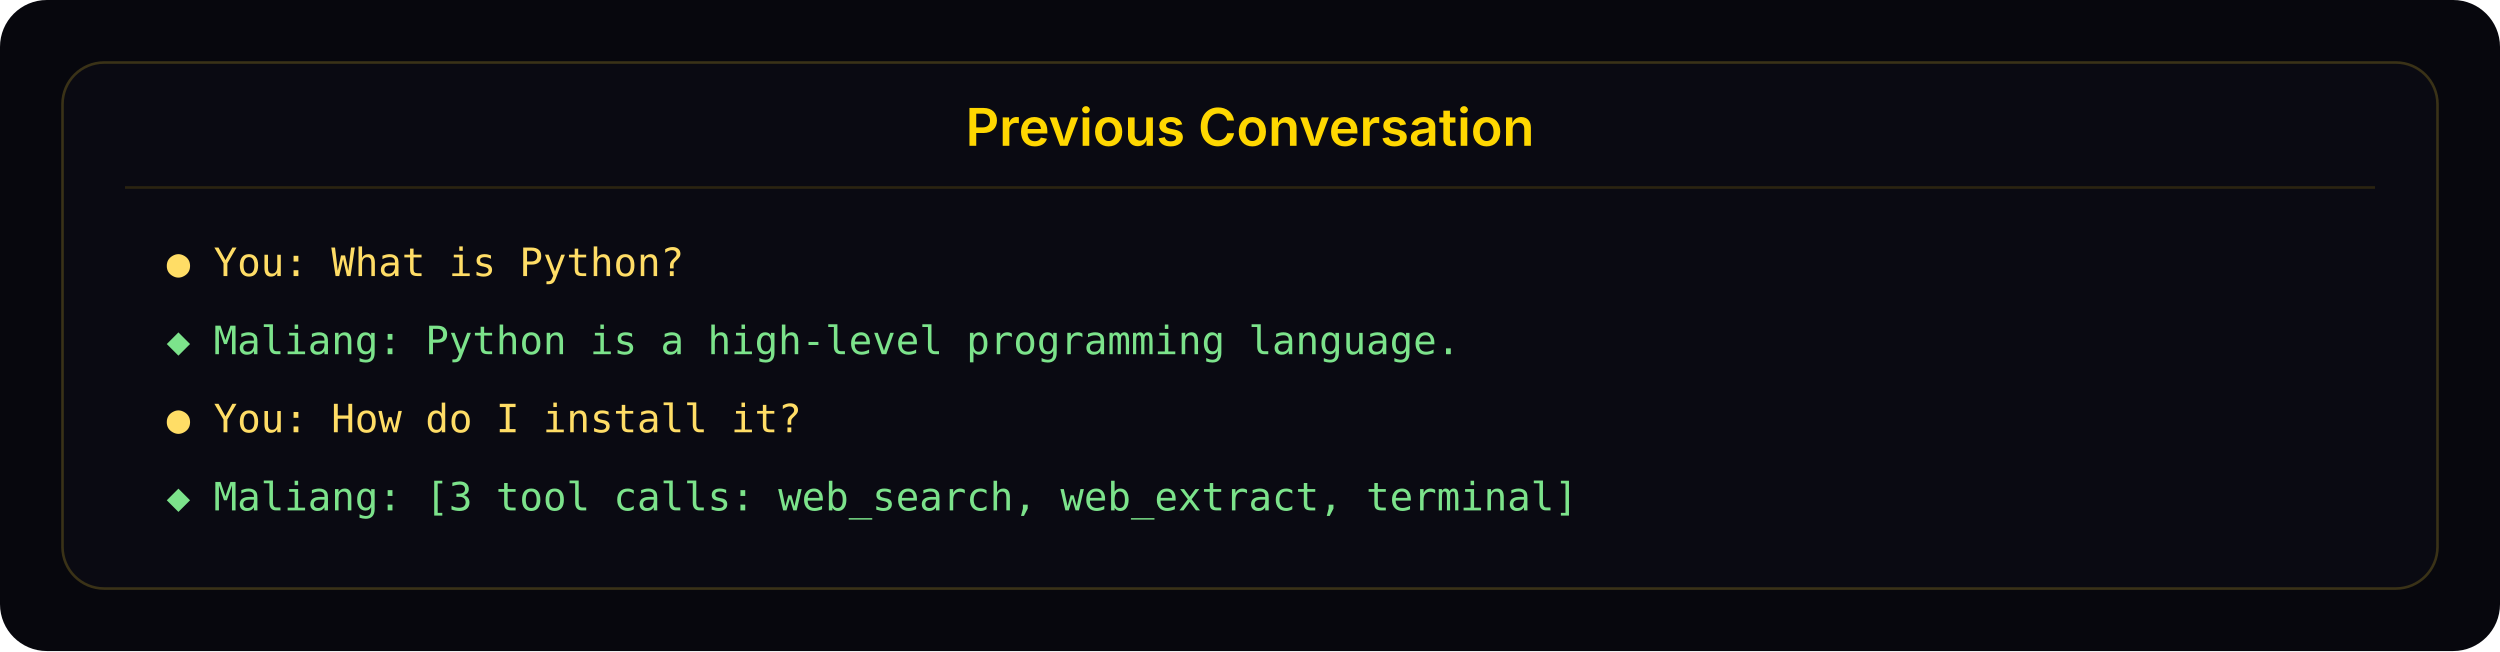
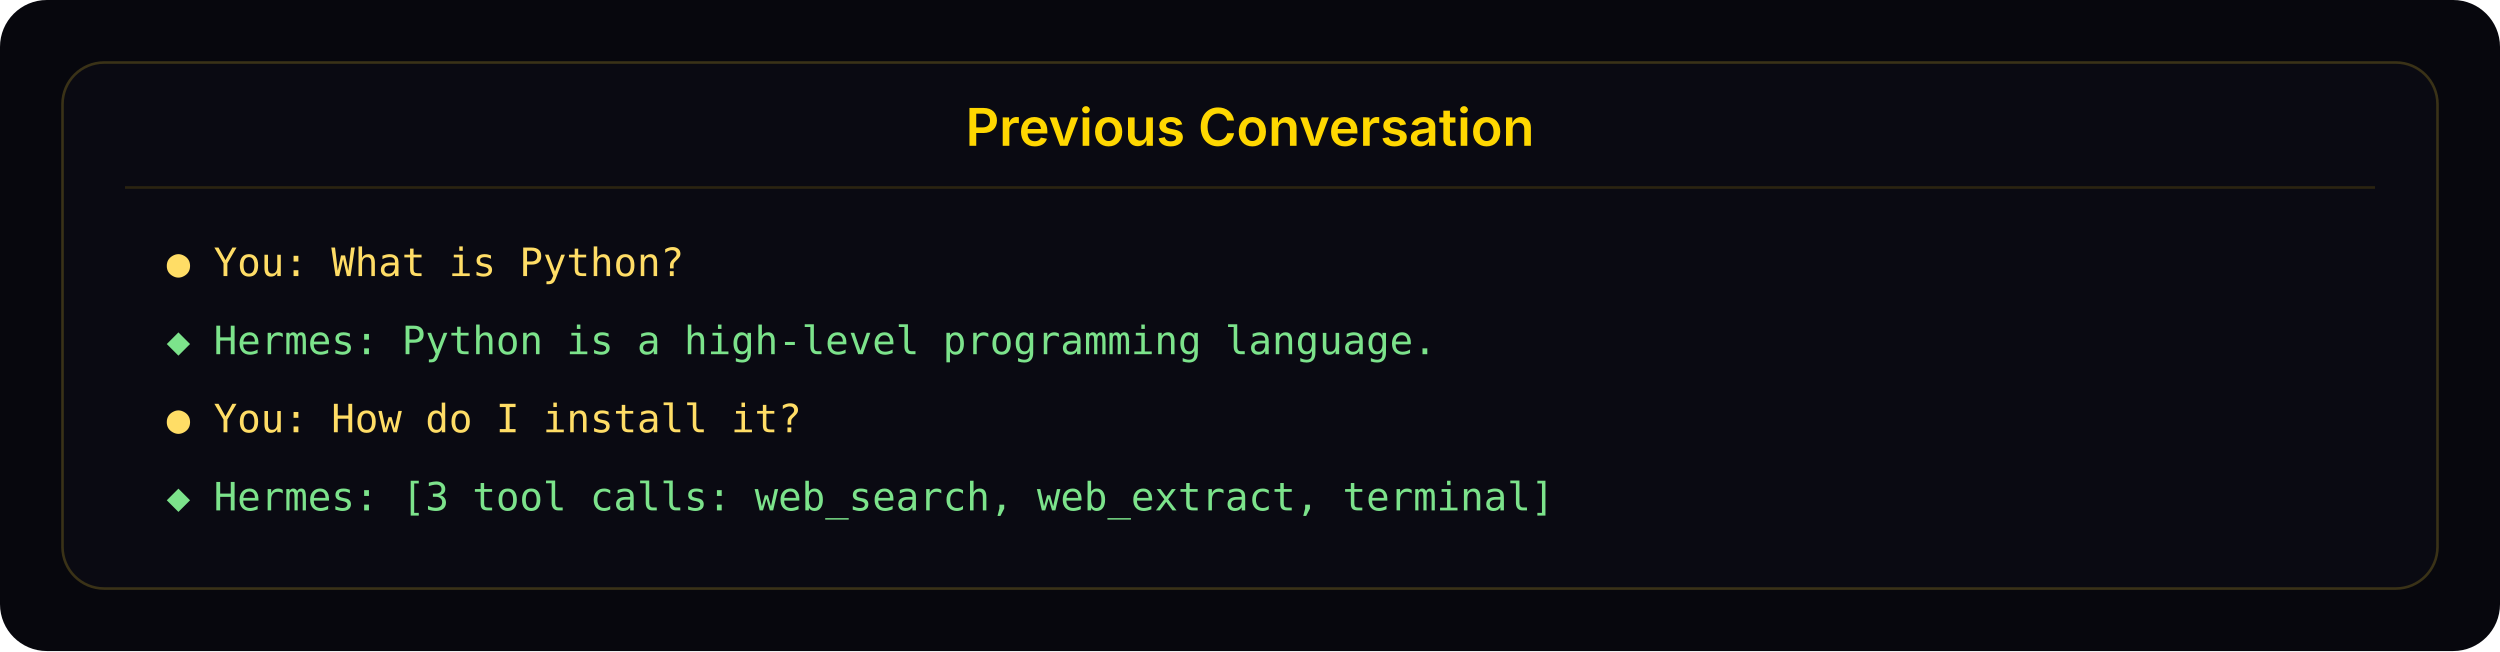
<svg xmlns="http://www.w3.org/2000/svg" width="960" height="250" viewBox="0 0 960 250" role="img" aria-labelledby="title desc">
  <rect width="960" height="250" rx="18" fill="#07070d" />
  <rect x="24" y="24" width="912" height="202" rx="16" fill="#0a0a12" stroke="#3a3217" />
  <text x="480" y="56" text-anchor="middle" fill="#ffd700" font-family="Inter, sans-serif" font-size="20" font-weight="600">Previous Conversation</text>
  <line x1="48" y1="72" x2="912" y2="72" stroke="#2b2410" />
  <text x="64" y="106" fill="#ffdd66" font-family="JetBrains Mono, monospace" font-size="15">● You: What is Python?</text>
-   <text x="64" y="136" fill="#7ce38b" font-family="JetBrains Mono, monospace" font-size="15">◆ Maliang: Python is a high-level programming language.</text>
+   <text x="64" y="136" fill="#7ce38b" font-family="JetBrains Mono, monospace" font-size="15">◆ Hermes: Python is a high-level programming language.</text>
  <text x="64" y="166" fill="#ffdd66" font-family="JetBrains Mono, monospace" font-size="15">● You: How do I install it?</text>
-   <text x="64" y="196" fill="#7ce38b" font-family="JetBrains Mono, monospace" font-size="15">◆ Maliang: [3 tool calls: web_search, web_extract, terminal]</text>
+   <text x="64" y="196" fill="#7ce38b" font-family="JetBrains Mono, monospace" font-size="15">◆ Hermes: [3 tool calls: web_search, web_extract, terminal]</text>
</svg>
